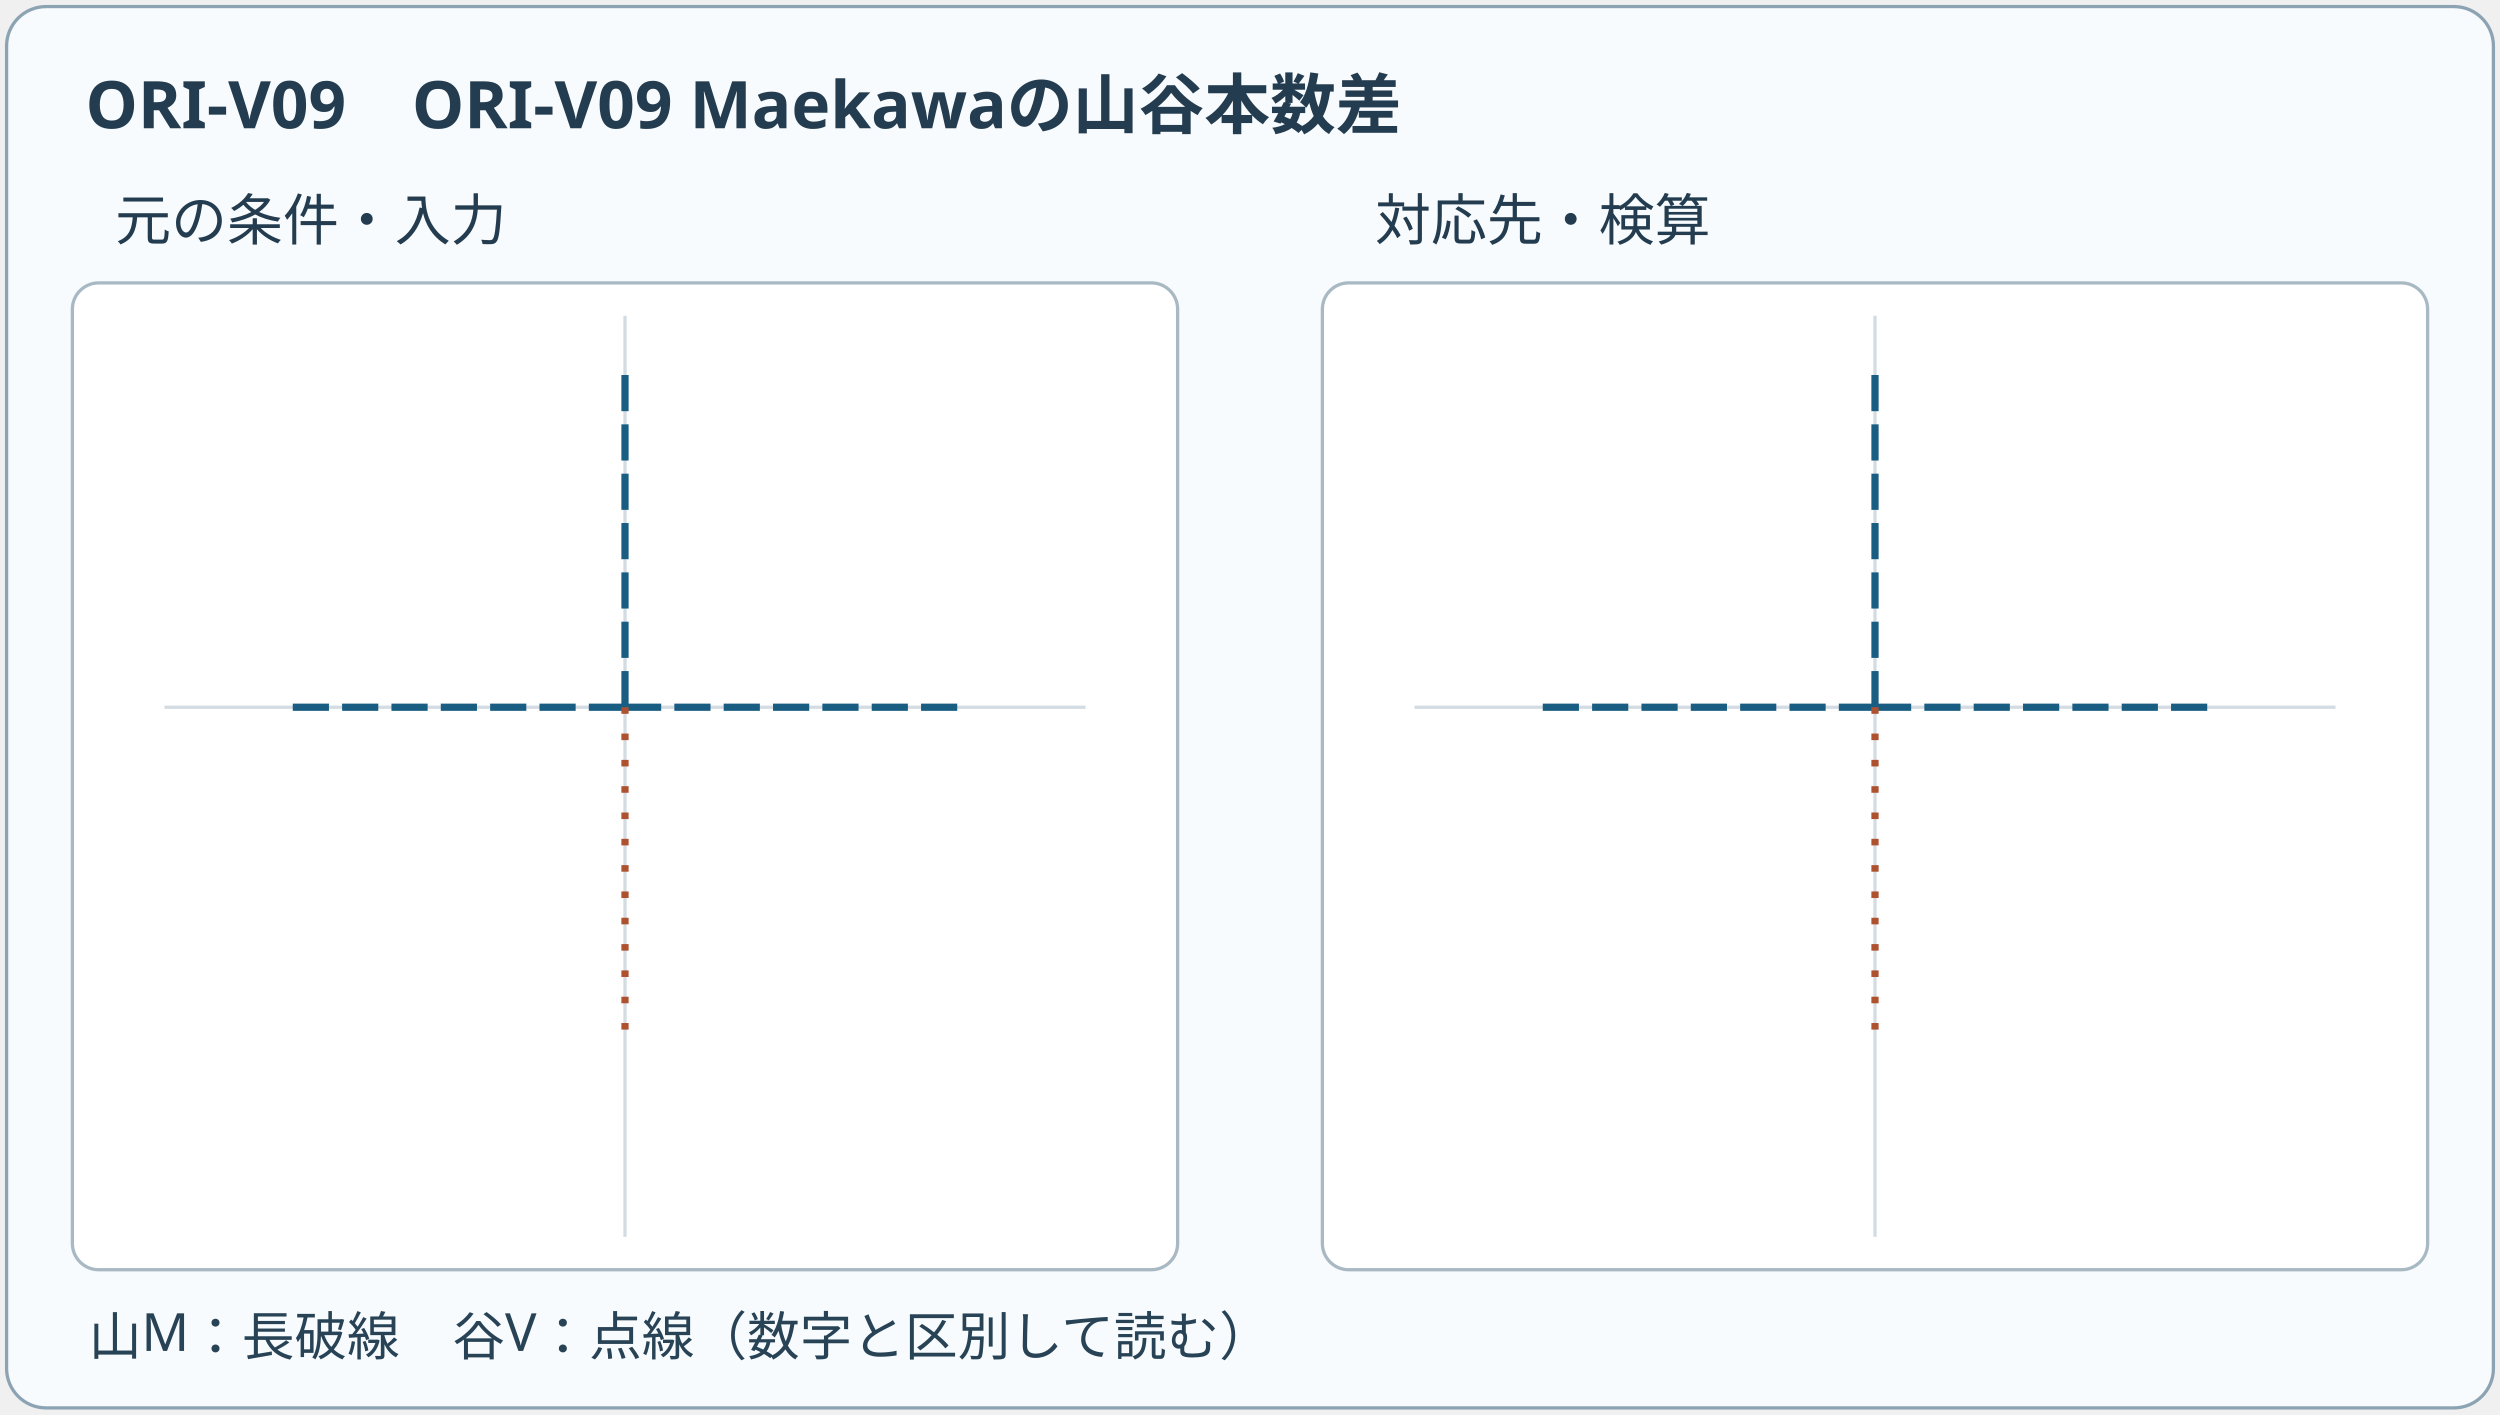
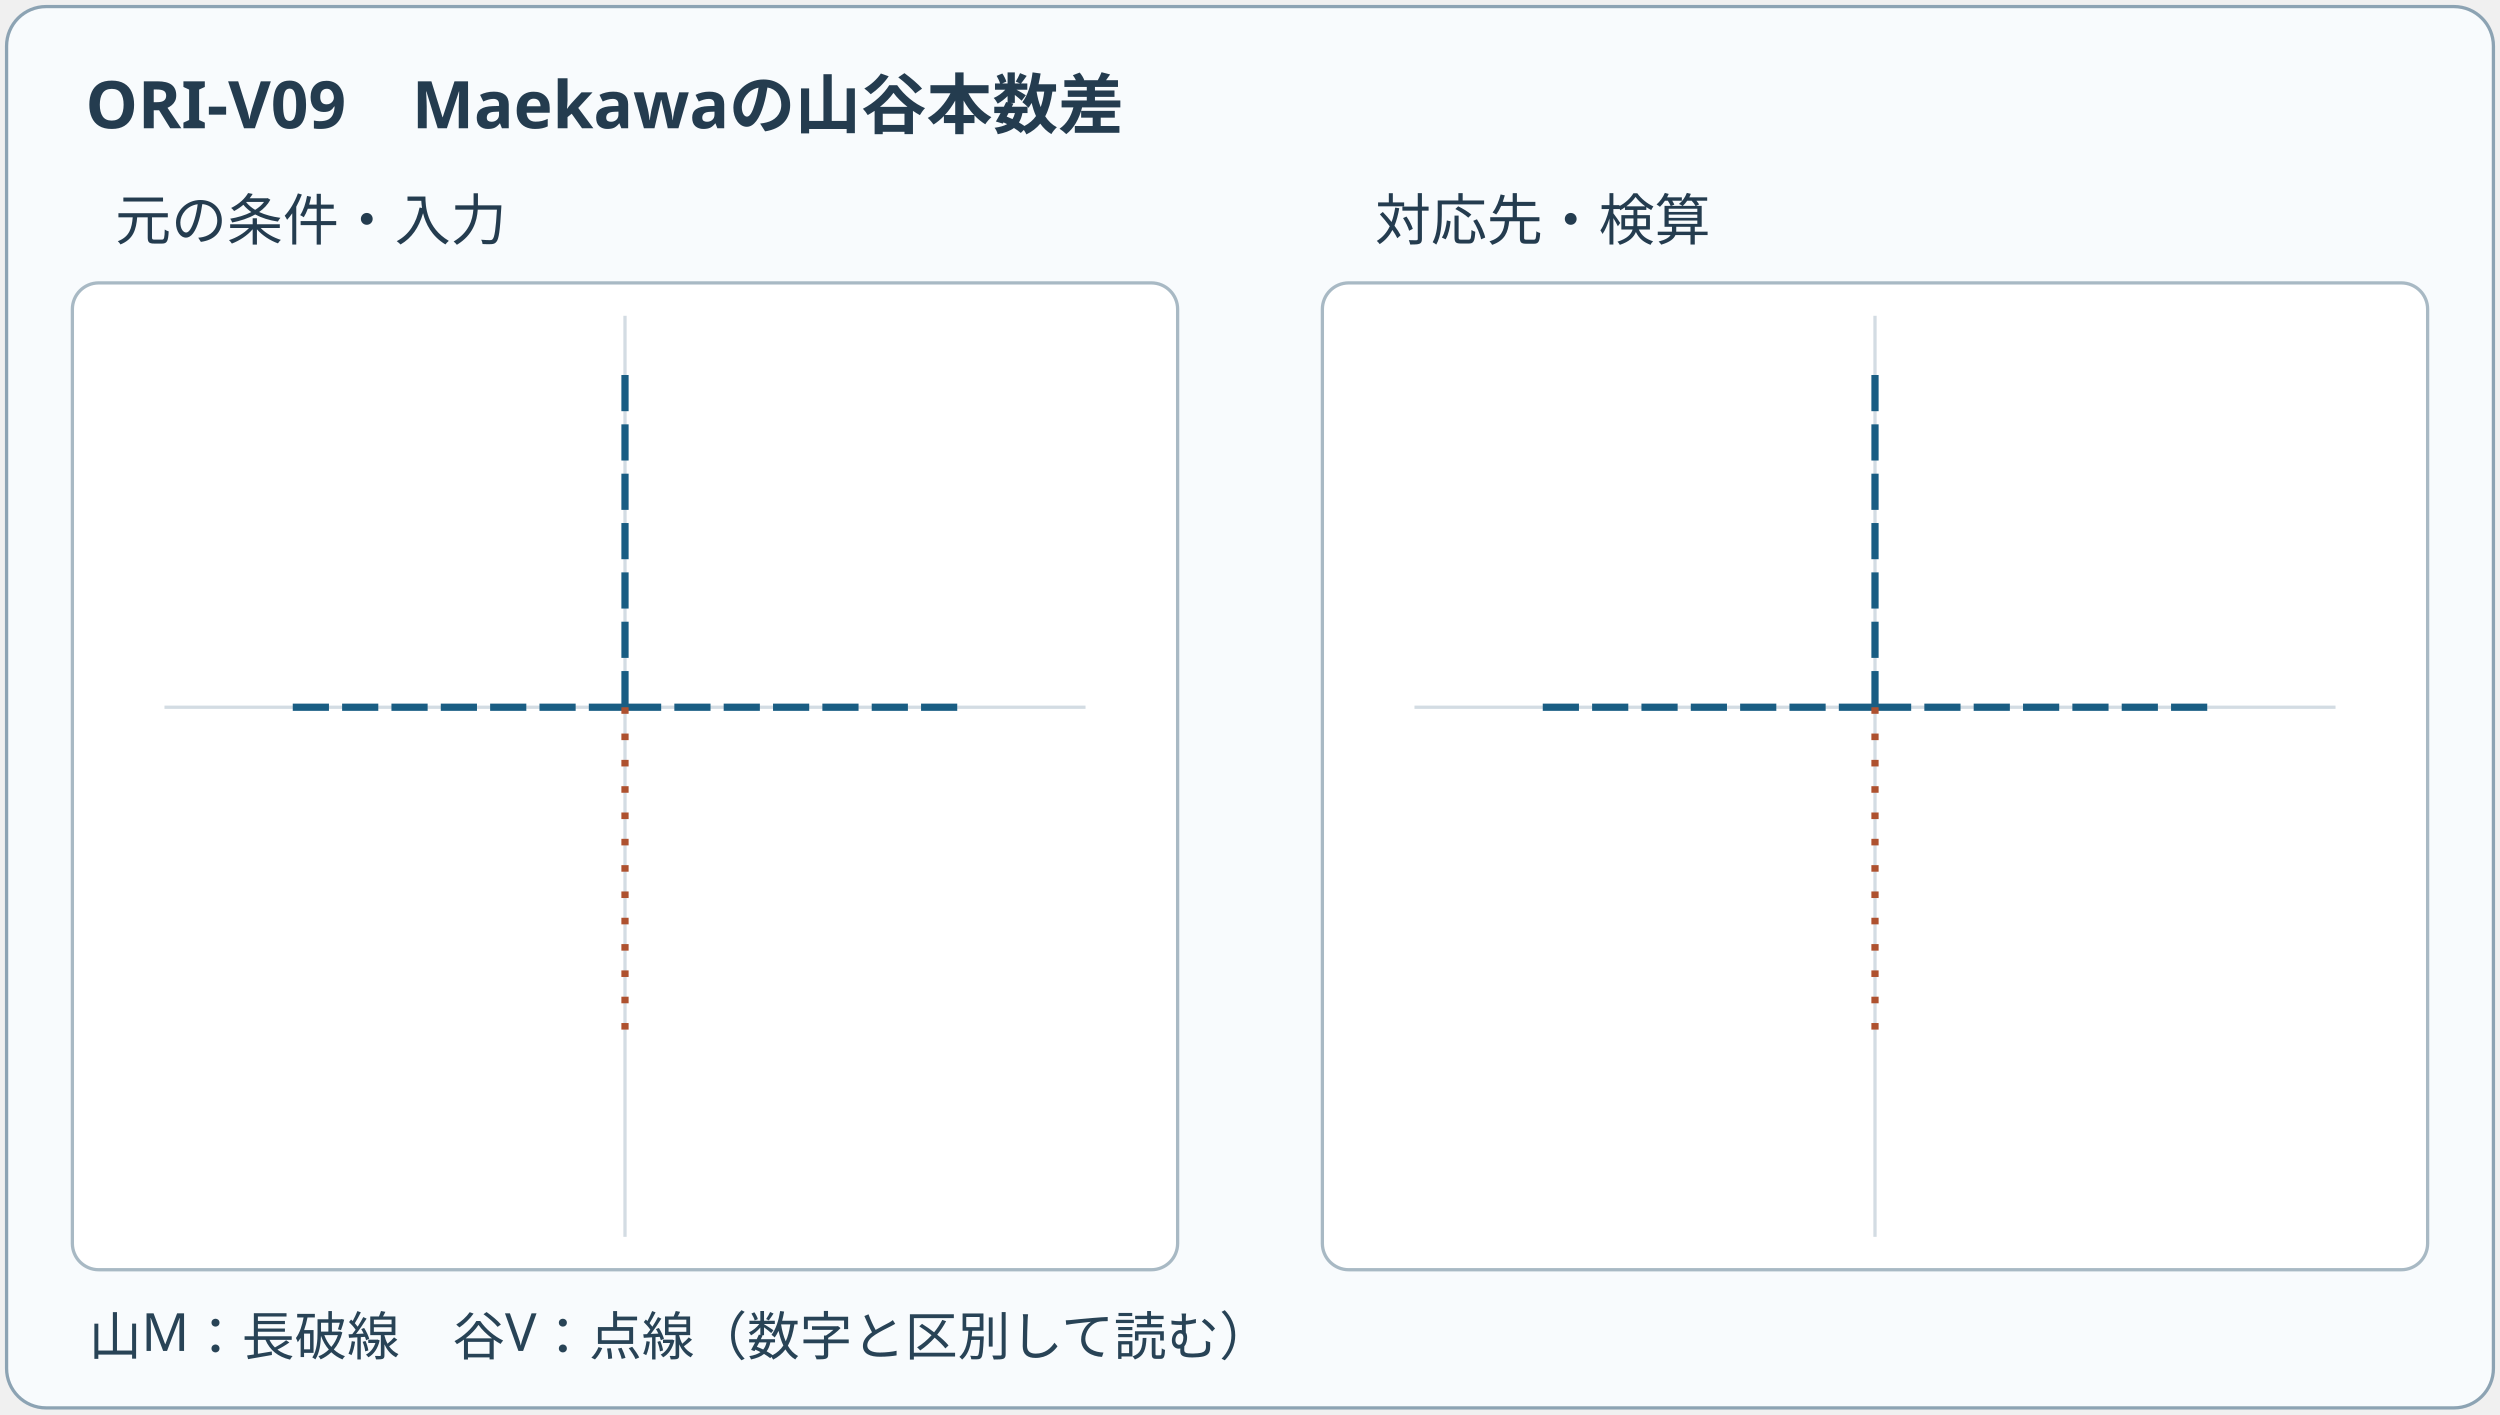
<svg xmlns="http://www.w3.org/2000/svg" viewBox="0 0 760 430" role="img" aria-labelledby="title desc" data-layout-lint="strict">
  <defs>
    <clipPath id="ori-b-left">
      <rect x="24" y="89" width="332" height="294" />
    </clipPath>
    <clipPath id="ori-b-right">
      <rect x="404" y="89" width="332" height="294" />
    </clipPath>
  </defs>
  <rect x="2" y="2" width="756" height="426" rx="12" fill="#f8fbfd" stroke="#8ca3b3" />
  <rect x="22" y="86" width="336" height="300" rx="8" fill="#fff" stroke="#a8b9c4" />
  <rect x="402" y="86" width="336" height="300" rx="8" fill="#fff" stroke="#a8b9c4" />
-   <text x="26" y="39" font-size="20" font-weight="700" font-family="system-ui,sans-serif" fill="#243c4f">ORI-V09　ORI-V09 Maekawaの山谷本数差</text>
+   <text x="26" y="39" font-size="20" font-weight="700" font-family="system-ui,sans-serif" fill="#243c4f">ORI-V09　Maekawaの山谷本数差</text>
  <text x="35" y="73" font-size="17" font-family="system-ui,sans-serif" fill="#243c4f">元の条件・入力</text>
  <text x="418" y="73" font-size="17" font-family="system-ui,sans-serif" fill="#243c4f">対応先・検算</text>
  <g clip-path="url(#ori-b-left)">
    <line x1="50" y1="215" x2="330" y2="215" stroke="#d3dce3" />
    <line x1="190" y1="96" x2="190" y2="376" stroke="#d3dce3" />
    <line x1="190.00" y1="215.00" x2="294.00" y2="215.00" stroke="#195d83" stroke-width="2.2" stroke-dasharray="11 4" />
    <line x1="190.00" y1="215.00" x2="190.00" y2="111.00" stroke="#195d83" stroke-width="2.2" stroke-dasharray="11 4" />
    <line x1="190.00" y1="215.00" x2="86.00" y2="215.00" stroke="#195d83" stroke-width="2.2" stroke-dasharray="11 4" />
    <line x1="190.00" y1="215.00" x2="190.00" y2="319.00" stroke="#ae512f" stroke-width="2.2" stroke-dasharray="2 6" />
  </g>
  <g clip-path="url(#ori-b-right)">
    <line x1="430" y1="215" x2="710" y2="215" stroke="#d3dce3" />
    <line x1="570" y1="96" x2="570" y2="376" stroke="#d3dce3" />
    <line x1="570.00" y1="215.00" x2="674.00" y2="215.00" stroke="#195d83" stroke-width="2.2" stroke-dasharray="11 4" />
    <line x1="570.00" y1="215.00" x2="570.00" y2="111.00" stroke="#195d83" stroke-width="2.2" stroke-dasharray="11 4" />
    <line x1="570.00" y1="215.00" x2="466.00" y2="215.00" stroke="#195d83" stroke-width="2.2" stroke-dasharray="11 4" />
    <line x1="570.00" y1="215.00" x2="570.00" y2="319.00" stroke="#ae512f" stroke-width="2.2" stroke-dasharray="2 6" />
  </g>
  <text x="27" y="412" font-family="system-ui,sans-serif" font-size="16" fill="#284356">山M：長破線　谷V：点線（数字と区別して読む）</text>
</svg>
